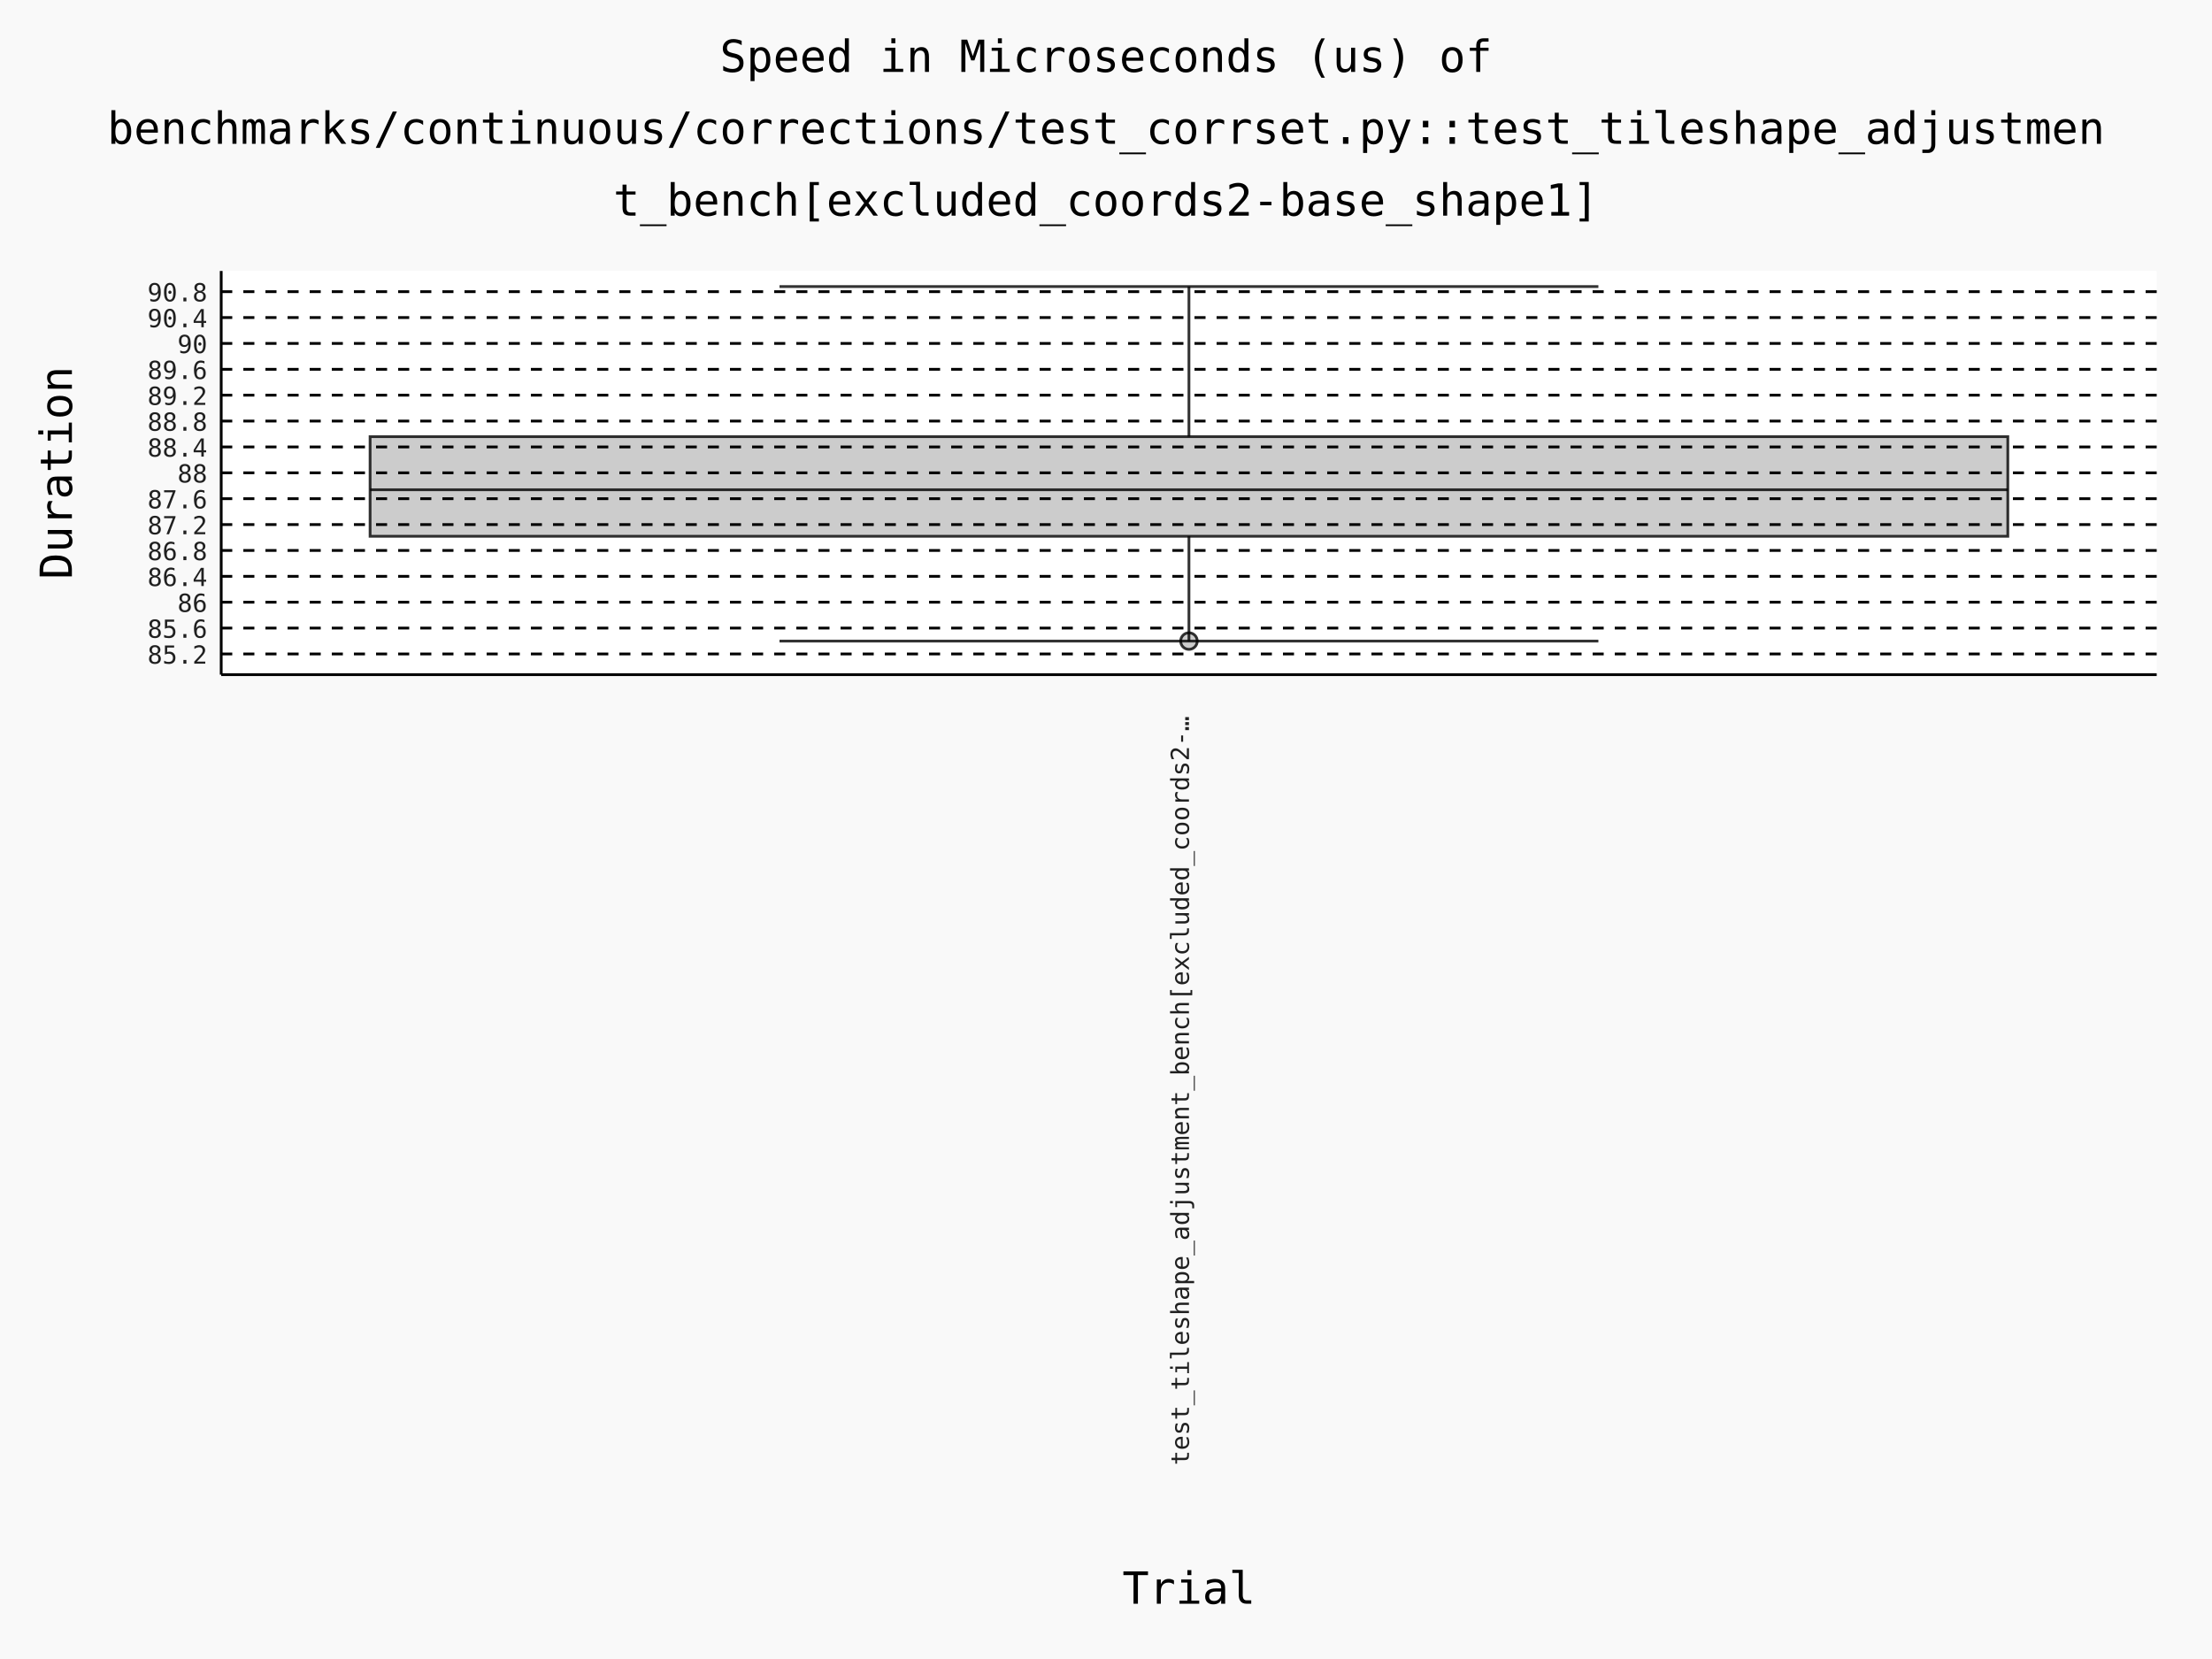
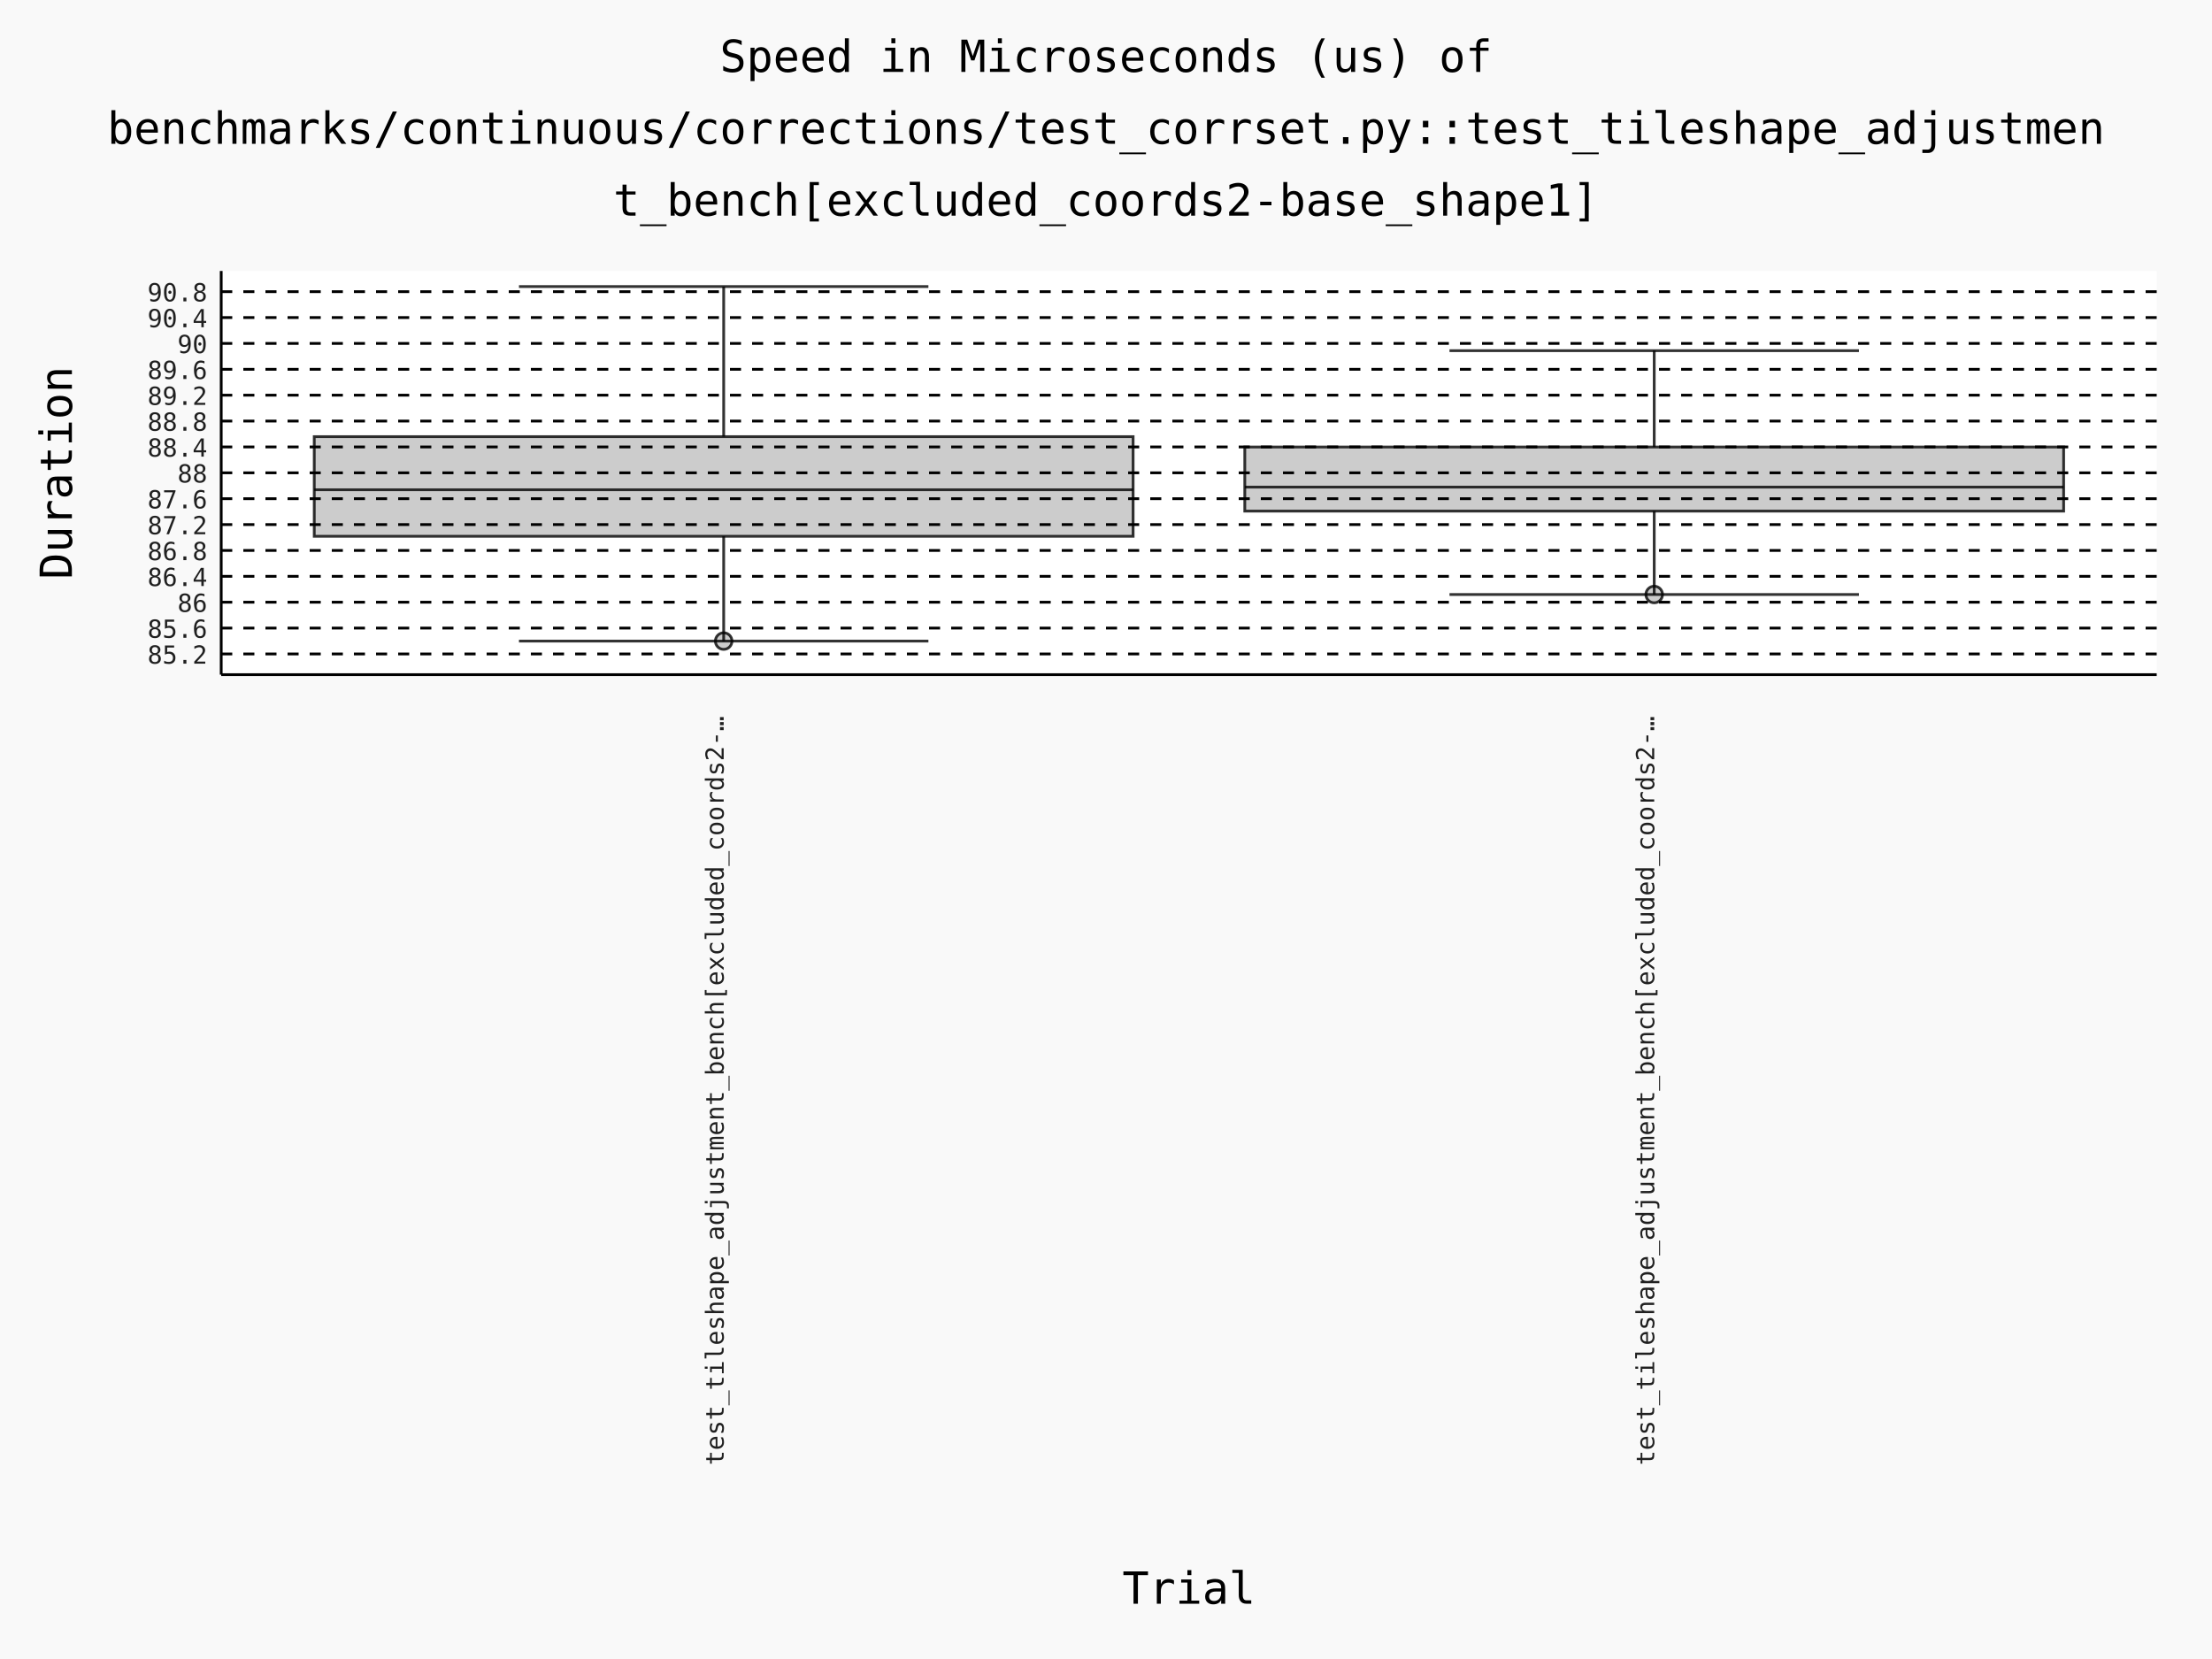
- <svg xmlns="http://www.w3.org/2000/svg" id="chart-2e4562eb-5f63-4116-b292-2b8039331039" class="pygal-chart" viewBox="0 0 800 600">
+ <svg xmlns="http://www.w3.org/2000/svg" id="chart-a663096c-2133-4700-b698-0cf0bafb87c9" class="pygal-chart" viewBox="0 0 800 600">
  <defs>
-     <style type="text/css">#chart-2e4562eb-5f63-4116-b292-2b8039331039{-webkit-user-select:none;-webkit-font-smoothing:antialiased;font-family:Consolas,"Deja Vu Sans Mono","Bitstream Vera Sans Mono","Courier New",monospace}#chart-2e4562eb-5f63-4116-b292-2b8039331039 .title{font-family:Consolas,"Deja Vu Sans Mono","Bitstream Vera Sans Mono","Courier New",monospace;font-size:16px}#chart-2e4562eb-5f63-4116-b292-2b8039331039 .legends .legend text{font-family:Consolas,"Deja Vu Sans Mono","Bitstream Vera Sans Mono","Courier New",monospace;font-size:14px}#chart-2e4562eb-5f63-4116-b292-2b8039331039 .axis text{font-family:Consolas,"Deja Vu Sans Mono","Bitstream Vera Sans Mono","Courier New",monospace;font-size:10px}#chart-2e4562eb-5f63-4116-b292-2b8039331039 .axis text.major{font-family:Consolas,"Deja Vu Sans Mono","Bitstream Vera Sans Mono","Courier New",monospace;font-size:10px}#chart-2e4562eb-5f63-4116-b292-2b8039331039 .text-overlay text.value{font-family:Consolas,"Deja Vu Sans Mono","Bitstream Vera Sans Mono","Courier New",monospace;font-size:16px}#chart-2e4562eb-5f63-4116-b292-2b8039331039 .text-overlay text.label{font-family:Consolas,"Deja Vu Sans Mono","Bitstream Vera Sans Mono","Courier New",monospace;font-size:10px}#chart-2e4562eb-5f63-4116-b292-2b8039331039 .tooltip{font-family:Consolas,"Deja Vu Sans Mono","Bitstream Vera Sans Mono","Courier New",monospace;font-size:14px}#chart-2e4562eb-5f63-4116-b292-2b8039331039 text.no_data{font-family:Consolas,"Deja Vu Sans Mono","Bitstream Vera Sans Mono","Courier New",monospace;font-size:64px}
- #chart-2e4562eb-5f63-4116-b292-2b8039331039{background-color:rgba(249,249,249,1)}#chart-2e4562eb-5f63-4116-b292-2b8039331039 path,#chart-2e4562eb-5f63-4116-b292-2b8039331039 line,#chart-2e4562eb-5f63-4116-b292-2b8039331039 rect,#chart-2e4562eb-5f63-4116-b292-2b8039331039 circle{-webkit-transition:150ms;-moz-transition:150ms;transition:150ms}#chart-2e4562eb-5f63-4116-b292-2b8039331039 .graph &gt; .background{fill:rgba(249,249,249,1)}#chart-2e4562eb-5f63-4116-b292-2b8039331039 .plot &gt; .background{fill:rgba(255,255,255,1)}#chart-2e4562eb-5f63-4116-b292-2b8039331039 .graph{fill:rgba(0,0,0,.87)}#chart-2e4562eb-5f63-4116-b292-2b8039331039 text.no_data{fill:rgba(0,0,0,1)}#chart-2e4562eb-5f63-4116-b292-2b8039331039 .title{fill:rgba(0,0,0,1)}#chart-2e4562eb-5f63-4116-b292-2b8039331039 .legends .legend text{fill:rgba(0,0,0,.87)}#chart-2e4562eb-5f63-4116-b292-2b8039331039 .legends .legend:hover text{fill:rgba(0,0,0,1)}#chart-2e4562eb-5f63-4116-b292-2b8039331039 .axis .line{stroke:rgba(0,0,0,1)}#chart-2e4562eb-5f63-4116-b292-2b8039331039 .axis .guide.line{stroke:rgba(0,0,0,.54)}#chart-2e4562eb-5f63-4116-b292-2b8039331039 .axis .major.line{stroke:rgba(0,0,0,.87)}#chart-2e4562eb-5f63-4116-b292-2b8039331039 .axis text.major{fill:rgba(0,0,0,1)}#chart-2e4562eb-5f63-4116-b292-2b8039331039 .axis.y .guides:hover .guide.line,#chart-2e4562eb-5f63-4116-b292-2b8039331039 .line-graph .axis.x .guides:hover .guide.line,#chart-2e4562eb-5f63-4116-b292-2b8039331039 .stackedline-graph .axis.x .guides:hover .guide.line,#chart-2e4562eb-5f63-4116-b292-2b8039331039 .xy-graph .axis.x .guides:hover .guide.line{stroke:rgba(0,0,0,1)}#chart-2e4562eb-5f63-4116-b292-2b8039331039 .axis .guides:hover text{fill:rgba(0,0,0,1)}#chart-2e4562eb-5f63-4116-b292-2b8039331039 .reactive{fill-opacity:.7;stroke-opacity:.8;stroke-width:1}#chart-2e4562eb-5f63-4116-b292-2b8039331039 .ci{stroke:rgba(0,0,0,.87)}#chart-2e4562eb-5f63-4116-b292-2b8039331039 .reactive.active,#chart-2e4562eb-5f63-4116-b292-2b8039331039 .active .reactive{fill-opacity:.8;stroke-opacity:.9;stroke-width:4}#chart-2e4562eb-5f63-4116-b292-2b8039331039 .ci .reactive.active{stroke-width:1.5}#chart-2e4562eb-5f63-4116-b292-2b8039331039 .series text{fill:rgba(0,0,0,1)}#chart-2e4562eb-5f63-4116-b292-2b8039331039 .tooltip rect{fill:rgba(255,255,255,1);stroke:rgba(0,0,0,1);-webkit-transition:opacity 150ms;-moz-transition:opacity 150ms;transition:opacity 150ms}#chart-2e4562eb-5f63-4116-b292-2b8039331039 .tooltip .label{fill:rgba(0,0,0,.87)}#chart-2e4562eb-5f63-4116-b292-2b8039331039 .tooltip .label{fill:rgba(0,0,0,.87)}#chart-2e4562eb-5f63-4116-b292-2b8039331039 .tooltip .legend{font-size:.8em;fill:rgba(0,0,0,.54)}#chart-2e4562eb-5f63-4116-b292-2b8039331039 .tooltip .x_label{font-size:.6em;fill:rgba(0,0,0,1)}#chart-2e4562eb-5f63-4116-b292-2b8039331039 .tooltip .xlink{font-size:.5em;text-decoration:underline}#chart-2e4562eb-5f63-4116-b292-2b8039331039 .tooltip .value{font-size:1.5em}#chart-2e4562eb-5f63-4116-b292-2b8039331039 .bound{font-size:.5em}#chart-2e4562eb-5f63-4116-b292-2b8039331039 .max-value{font-size:.75em;fill:rgba(0,0,0,.54)}#chart-2e4562eb-5f63-4116-b292-2b8039331039 .map-element{fill:rgba(255,255,255,1);stroke:rgba(0,0,0,.54) !important}#chart-2e4562eb-5f63-4116-b292-2b8039331039 .map-element .reactive{fill-opacity:inherit;stroke-opacity:inherit}#chart-2e4562eb-5f63-4116-b292-2b8039331039 .color-0,#chart-2e4562eb-5f63-4116-b292-2b8039331039 .color-0 a:visited{stroke:#000000;fill:#000000}#chart-2e4562eb-5f63-4116-b292-2b8039331039 .text-overlay .color-0 text{fill:white}
- #chart-2e4562eb-5f63-4116-b292-2b8039331039 text.no_data{text-anchor:middle}#chart-2e4562eb-5f63-4116-b292-2b8039331039 .guide.line{fill:none}#chart-2e4562eb-5f63-4116-b292-2b8039331039 .centered{text-anchor:middle}#chart-2e4562eb-5f63-4116-b292-2b8039331039 .title{text-anchor:middle}#chart-2e4562eb-5f63-4116-b292-2b8039331039 .legends .legend text{fill-opacity:1}#chart-2e4562eb-5f63-4116-b292-2b8039331039 .axis.x text{text-anchor:middle}#chart-2e4562eb-5f63-4116-b292-2b8039331039 .axis.x:not(.web) text[transform]{text-anchor:start}#chart-2e4562eb-5f63-4116-b292-2b8039331039 .axis.x:not(.web) text[transform].backwards{text-anchor:end}#chart-2e4562eb-5f63-4116-b292-2b8039331039 .axis.y text{text-anchor:end}#chart-2e4562eb-5f63-4116-b292-2b8039331039 .axis.y text[transform].backwards{text-anchor:start}#chart-2e4562eb-5f63-4116-b292-2b8039331039 .axis.y2 text{text-anchor:start}#chart-2e4562eb-5f63-4116-b292-2b8039331039 .axis.y2 text[transform].backwards{text-anchor:end}#chart-2e4562eb-5f63-4116-b292-2b8039331039 .axis .guide.line{stroke-dasharray:4,4;stroke:black}#chart-2e4562eb-5f63-4116-b292-2b8039331039 .axis .major.guide.line{stroke-dasharray:6,6;stroke:black}#chart-2e4562eb-5f63-4116-b292-2b8039331039 .horizontal .axis.y .guide.line,#chart-2e4562eb-5f63-4116-b292-2b8039331039 .horizontal .axis.y2 .guide.line,#chart-2e4562eb-5f63-4116-b292-2b8039331039 .vertical .axis.x .guide.line{opacity:0}#chart-2e4562eb-5f63-4116-b292-2b8039331039 .horizontal .axis.always_show .guide.line,#chart-2e4562eb-5f63-4116-b292-2b8039331039 .vertical .axis.always_show .guide.line{opacity:1 !important}#chart-2e4562eb-5f63-4116-b292-2b8039331039 .axis.y .guides:hover .guide.line,#chart-2e4562eb-5f63-4116-b292-2b8039331039 .axis.y2 .guides:hover .guide.line,#chart-2e4562eb-5f63-4116-b292-2b8039331039 .axis.x .guides:hover .guide.line{opacity:1}#chart-2e4562eb-5f63-4116-b292-2b8039331039 .axis .guides:hover text{opacity:1}#chart-2e4562eb-5f63-4116-b292-2b8039331039 .nofill{fill:none}#chart-2e4562eb-5f63-4116-b292-2b8039331039 .subtle-fill{fill-opacity:.2}#chart-2e4562eb-5f63-4116-b292-2b8039331039 .dot{stroke-width:1px;fill-opacity:1;stroke-opacity:1}#chart-2e4562eb-5f63-4116-b292-2b8039331039 .dot.active{stroke-width:5px}#chart-2e4562eb-5f63-4116-b292-2b8039331039 .dot.negative{fill:transparent}#chart-2e4562eb-5f63-4116-b292-2b8039331039 text,#chart-2e4562eb-5f63-4116-b292-2b8039331039 tspan{stroke:none !important}#chart-2e4562eb-5f63-4116-b292-2b8039331039 .series text.active{opacity:1}#chart-2e4562eb-5f63-4116-b292-2b8039331039 .tooltip rect{fill-opacity:.95;stroke-width:.5}#chart-2e4562eb-5f63-4116-b292-2b8039331039 .tooltip text{fill-opacity:1}#chart-2e4562eb-5f63-4116-b292-2b8039331039 .showable{visibility:hidden}#chart-2e4562eb-5f63-4116-b292-2b8039331039 .showable.shown{visibility:visible}#chart-2e4562eb-5f63-4116-b292-2b8039331039 .gauge-background{fill:rgba(229,229,229,1);stroke:none}#chart-2e4562eb-5f63-4116-b292-2b8039331039 .bg-lines{stroke:rgba(249,249,249,1);stroke-width:2px}
+     <style type="text/css">#chart-a663096c-2133-4700-b698-0cf0bafb87c9{-webkit-user-select:none;-webkit-font-smoothing:antialiased;font-family:Consolas,"Deja Vu Sans Mono","Bitstream Vera Sans Mono","Courier New",monospace}#chart-a663096c-2133-4700-b698-0cf0bafb87c9 .title{font-family:Consolas,"Deja Vu Sans Mono","Bitstream Vera Sans Mono","Courier New",monospace;font-size:16px}#chart-a663096c-2133-4700-b698-0cf0bafb87c9 .legends .legend text{font-family:Consolas,"Deja Vu Sans Mono","Bitstream Vera Sans Mono","Courier New",monospace;font-size:14px}#chart-a663096c-2133-4700-b698-0cf0bafb87c9 .axis text{font-family:Consolas,"Deja Vu Sans Mono","Bitstream Vera Sans Mono","Courier New",monospace;font-size:10px}#chart-a663096c-2133-4700-b698-0cf0bafb87c9 .axis text.major{font-family:Consolas,"Deja Vu Sans Mono","Bitstream Vera Sans Mono","Courier New",monospace;font-size:10px}#chart-a663096c-2133-4700-b698-0cf0bafb87c9 .text-overlay text.value{font-family:Consolas,"Deja Vu Sans Mono","Bitstream Vera Sans Mono","Courier New",monospace;font-size:16px}#chart-a663096c-2133-4700-b698-0cf0bafb87c9 .text-overlay text.label{font-family:Consolas,"Deja Vu Sans Mono","Bitstream Vera Sans Mono","Courier New",monospace;font-size:10px}#chart-a663096c-2133-4700-b698-0cf0bafb87c9 .tooltip{font-family:Consolas,"Deja Vu Sans Mono","Bitstream Vera Sans Mono","Courier New",monospace;font-size:14px}#chart-a663096c-2133-4700-b698-0cf0bafb87c9 text.no_data{font-family:Consolas,"Deja Vu Sans Mono","Bitstream Vera Sans Mono","Courier New",monospace;font-size:64px}
+ #chart-a663096c-2133-4700-b698-0cf0bafb87c9{background-color:rgba(249,249,249,1)}#chart-a663096c-2133-4700-b698-0cf0bafb87c9 path,#chart-a663096c-2133-4700-b698-0cf0bafb87c9 line,#chart-a663096c-2133-4700-b698-0cf0bafb87c9 rect,#chart-a663096c-2133-4700-b698-0cf0bafb87c9 circle{-webkit-transition:150ms;-moz-transition:150ms;transition:150ms}#chart-a663096c-2133-4700-b698-0cf0bafb87c9 .graph &gt; .background{fill:rgba(249,249,249,1)}#chart-a663096c-2133-4700-b698-0cf0bafb87c9 .plot &gt; .background{fill:rgba(255,255,255,1)}#chart-a663096c-2133-4700-b698-0cf0bafb87c9 .graph{fill:rgba(0,0,0,.87)}#chart-a663096c-2133-4700-b698-0cf0bafb87c9 text.no_data{fill:rgba(0,0,0,1)}#chart-a663096c-2133-4700-b698-0cf0bafb87c9 .title{fill:rgba(0,0,0,1)}#chart-a663096c-2133-4700-b698-0cf0bafb87c9 .legends .legend text{fill:rgba(0,0,0,.87)}#chart-a663096c-2133-4700-b698-0cf0bafb87c9 .legends .legend:hover text{fill:rgba(0,0,0,1)}#chart-a663096c-2133-4700-b698-0cf0bafb87c9 .axis .line{stroke:rgba(0,0,0,1)}#chart-a663096c-2133-4700-b698-0cf0bafb87c9 .axis .guide.line{stroke:rgba(0,0,0,.54)}#chart-a663096c-2133-4700-b698-0cf0bafb87c9 .axis .major.line{stroke:rgba(0,0,0,.87)}#chart-a663096c-2133-4700-b698-0cf0bafb87c9 .axis text.major{fill:rgba(0,0,0,1)}#chart-a663096c-2133-4700-b698-0cf0bafb87c9 .axis.y .guides:hover .guide.line,#chart-a663096c-2133-4700-b698-0cf0bafb87c9 .line-graph .axis.x .guides:hover .guide.line,#chart-a663096c-2133-4700-b698-0cf0bafb87c9 .stackedline-graph .axis.x .guides:hover .guide.line,#chart-a663096c-2133-4700-b698-0cf0bafb87c9 .xy-graph .axis.x .guides:hover .guide.line{stroke:rgba(0,0,0,1)}#chart-a663096c-2133-4700-b698-0cf0bafb87c9 .axis .guides:hover text{fill:rgba(0,0,0,1)}#chart-a663096c-2133-4700-b698-0cf0bafb87c9 .reactive{fill-opacity:.7;stroke-opacity:.8;stroke-width:1}#chart-a663096c-2133-4700-b698-0cf0bafb87c9 .ci{stroke:rgba(0,0,0,.87)}#chart-a663096c-2133-4700-b698-0cf0bafb87c9 .reactive.active,#chart-a663096c-2133-4700-b698-0cf0bafb87c9 .active .reactive{fill-opacity:.8;stroke-opacity:.9;stroke-width:4}#chart-a663096c-2133-4700-b698-0cf0bafb87c9 .ci .reactive.active{stroke-width:1.5}#chart-a663096c-2133-4700-b698-0cf0bafb87c9 .series text{fill:rgba(0,0,0,1)}#chart-a663096c-2133-4700-b698-0cf0bafb87c9 .tooltip rect{fill:rgba(255,255,255,1);stroke:rgba(0,0,0,1);-webkit-transition:opacity 150ms;-moz-transition:opacity 150ms;transition:opacity 150ms}#chart-a663096c-2133-4700-b698-0cf0bafb87c9 .tooltip .label{fill:rgba(0,0,0,.87)}#chart-a663096c-2133-4700-b698-0cf0bafb87c9 .tooltip .label{fill:rgba(0,0,0,.87)}#chart-a663096c-2133-4700-b698-0cf0bafb87c9 .tooltip .legend{font-size:.8em;fill:rgba(0,0,0,.54)}#chart-a663096c-2133-4700-b698-0cf0bafb87c9 .tooltip .x_label{font-size:.6em;fill:rgba(0,0,0,1)}#chart-a663096c-2133-4700-b698-0cf0bafb87c9 .tooltip .xlink{font-size:.5em;text-decoration:underline}#chart-a663096c-2133-4700-b698-0cf0bafb87c9 .tooltip .value{font-size:1.5em}#chart-a663096c-2133-4700-b698-0cf0bafb87c9 .bound{font-size:.5em}#chart-a663096c-2133-4700-b698-0cf0bafb87c9 .max-value{font-size:.75em;fill:rgba(0,0,0,.54)}#chart-a663096c-2133-4700-b698-0cf0bafb87c9 .map-element{fill:rgba(255,255,255,1);stroke:rgba(0,0,0,.54) !important}#chart-a663096c-2133-4700-b698-0cf0bafb87c9 .map-element .reactive{fill-opacity:inherit;stroke-opacity:inherit}#chart-a663096c-2133-4700-b698-0cf0bafb87c9 .color-0,#chart-a663096c-2133-4700-b698-0cf0bafb87c9 .color-0 a:visited{stroke:#000000;fill:#000000}#chart-a663096c-2133-4700-b698-0cf0bafb87c9 .color-1,#chart-a663096c-2133-4700-b698-0cf0bafb87c9 .color-1 a:visited{stroke:#000000;fill:#000000}#chart-a663096c-2133-4700-b698-0cf0bafb87c9 .text-overlay .color-0 text{fill:white}#chart-a663096c-2133-4700-b698-0cf0bafb87c9 .text-overlay .color-1 text{fill:white}
+ #chart-a663096c-2133-4700-b698-0cf0bafb87c9 text.no_data{text-anchor:middle}#chart-a663096c-2133-4700-b698-0cf0bafb87c9 .guide.line{fill:none}#chart-a663096c-2133-4700-b698-0cf0bafb87c9 .centered{text-anchor:middle}#chart-a663096c-2133-4700-b698-0cf0bafb87c9 .title{text-anchor:middle}#chart-a663096c-2133-4700-b698-0cf0bafb87c9 .legends .legend text{fill-opacity:1}#chart-a663096c-2133-4700-b698-0cf0bafb87c9 .axis.x text{text-anchor:middle}#chart-a663096c-2133-4700-b698-0cf0bafb87c9 .axis.x:not(.web) text[transform]{text-anchor:start}#chart-a663096c-2133-4700-b698-0cf0bafb87c9 .axis.x:not(.web) text[transform].backwards{text-anchor:end}#chart-a663096c-2133-4700-b698-0cf0bafb87c9 .axis.y text{text-anchor:end}#chart-a663096c-2133-4700-b698-0cf0bafb87c9 .axis.y text[transform].backwards{text-anchor:start}#chart-a663096c-2133-4700-b698-0cf0bafb87c9 .axis.y2 text{text-anchor:start}#chart-a663096c-2133-4700-b698-0cf0bafb87c9 .axis.y2 text[transform].backwards{text-anchor:end}#chart-a663096c-2133-4700-b698-0cf0bafb87c9 .axis .guide.line{stroke-dasharray:4,4;stroke:black}#chart-a663096c-2133-4700-b698-0cf0bafb87c9 .axis .major.guide.line{stroke-dasharray:6,6;stroke:black}#chart-a663096c-2133-4700-b698-0cf0bafb87c9 .horizontal .axis.y .guide.line,#chart-a663096c-2133-4700-b698-0cf0bafb87c9 .horizontal .axis.y2 .guide.line,#chart-a663096c-2133-4700-b698-0cf0bafb87c9 .vertical .axis.x .guide.line{opacity:0}#chart-a663096c-2133-4700-b698-0cf0bafb87c9 .horizontal .axis.always_show .guide.line,#chart-a663096c-2133-4700-b698-0cf0bafb87c9 .vertical .axis.always_show .guide.line{opacity:1 !important}#chart-a663096c-2133-4700-b698-0cf0bafb87c9 .axis.y .guides:hover .guide.line,#chart-a663096c-2133-4700-b698-0cf0bafb87c9 .axis.y2 .guides:hover .guide.line,#chart-a663096c-2133-4700-b698-0cf0bafb87c9 .axis.x .guides:hover .guide.line{opacity:1}#chart-a663096c-2133-4700-b698-0cf0bafb87c9 .axis .guides:hover text{opacity:1}#chart-a663096c-2133-4700-b698-0cf0bafb87c9 .nofill{fill:none}#chart-a663096c-2133-4700-b698-0cf0bafb87c9 .subtle-fill{fill-opacity:.2}#chart-a663096c-2133-4700-b698-0cf0bafb87c9 .dot{stroke-width:1px;fill-opacity:1;stroke-opacity:1}#chart-a663096c-2133-4700-b698-0cf0bafb87c9 .dot.active{stroke-width:5px}#chart-a663096c-2133-4700-b698-0cf0bafb87c9 .dot.negative{fill:transparent}#chart-a663096c-2133-4700-b698-0cf0bafb87c9 text,#chart-a663096c-2133-4700-b698-0cf0bafb87c9 tspan{stroke:none !important}#chart-a663096c-2133-4700-b698-0cf0bafb87c9 .series text.active{opacity:1}#chart-a663096c-2133-4700-b698-0cf0bafb87c9 .tooltip rect{fill-opacity:.95;stroke-width:.5}#chart-a663096c-2133-4700-b698-0cf0bafb87c9 .tooltip text{fill-opacity:1}#chart-a663096c-2133-4700-b698-0cf0bafb87c9 .showable{visibility:hidden}#chart-a663096c-2133-4700-b698-0cf0bafb87c9 .showable.shown{visibility:visible}#chart-a663096c-2133-4700-b698-0cf0bafb87c9 .gauge-background{fill:rgba(229,229,229,1);stroke:none}#chart-a663096c-2133-4700-b698-0cf0bafb87c9 .bg-lines{stroke:rgba(249,249,249,1);stroke-width:2px}
.tooltip .value{font-size:1em !important}.axis text{font-size:9px !important}</style>
  </defs>
  <g class="graph custombox-graph vertical">
    <rect x="0" y="0" width="800" height="600" class="background" />
    <g transform="translate(80, 98)" class="plot">
      <rect x="0" y="0" width="700.0" height="146.0" class="background" />
      <g class="axis y always_show">
        <path d="M0 146 h700" class="line" />
        <g class="guides">
          <path d="M0 138.513 h700" class="guide line" />
          <text x="-5" y="142.013" class="">85.2</text>
        </g>
        <g class="guides">
          <path d="M0 129.154 h700" class="guide line" />
          <text x="-5" y="132.654" class="">85.6</text>
        </g>
        <g class="guides">
          <path d="M0 119.795 h700" class="guide line" />
          <text x="-5" y="123.295" class="">86</text>
        </g>
        <g class="guides">
          <path d="M0 110.436 h700" class="guide line" />
          <text x="-5" y="113.936" class="">86.4</text>
        </g>
        <g class="guides">
          <path d="M0 101.077 h700" class="guide line" />
          <text x="-5" y="104.577" class="">86.8</text>
        </g>
        <g class="guides">
          <path d="M0 91.718 h700" class="guide line" />
          <text x="-5" y="95.218" class="">87.2</text>
        </g>
        <g class="guides">
          <path d="M0 82.359 h700" class="guide line" />
          <text x="-5" y="85.859" class="">87.6</text>
        </g>
        <g class="guides">
          <path d="M0 73 h700" class="guide line" />
          <text x="-5" y="76.5" class="">88</text>
        </g>
        <g class="guides">
          <path d="M0 63.641 h700" class="guide line" />
          <text x="-5" y="67.141" class="">88.4</text>
        </g>
        <g class="guides">
          <path d="M0 54.282 h700" class="guide line" />
          <text x="-5" y="57.782" class="">88.8</text>
        </g>
        <g class="guides">
          <path d="M0 44.923 h700" class="guide line" />
          <text x="-5" y="48.423" class="">89.2</text>
        </g>
        <g class="guides">
          <path d="M0 35.564 h700" class="guide line" />
          <text x="-5" y="39.064" class="">89.6</text>
        </g>
        <g class="guides">
          <path d="M0 26.205 h700" class="guide line" />
          <text x="-5" y="29.705" class="">90</text>
        </g>
        <g class="guides">
          <path d="M0 16.846 h700" class="guide line" />
          <text x="-5" y="20.346" class="">90.4</text>
        </g>
        <g class="guides">
          <path d="M0 7.487 h700" class="guide line" />
          <text x="-5" y="10.987" class="">90.8</text>
        </g>
      </g>
      <g class="axis x">
        <path d="M0 0 v146" class="line" />
        <g class="guides">
-           <path d="M350 0 v146" class="guide line" />
-           <text x="350.0" y="161.0" class="backwards" transform="rotate(270 350 161)">test_tileshape_adjustment_bench[excluded_coords2-…</text>
+           <path d="M181.731 0 v146" class="guide line" />
+           <text x="181.731" y="161.0" class="backwards" transform="rotate(270 181.7308 161)">test_tileshape_adjustment_bench[excluded_coords2-…</text>
+         </g>
+         <g class="guides">
+           <path d="M518.269 0 v146" class="guide line" />
+           <text x="518.269" y="161.0" class="backwards" transform="rotate(270 518.2692 161)">test_tileshape_adjustment_bench[excluded_coords2-…</text>
        </g>
      </g>
      <g class="series serie-0 color-0">
        <g class="boxes">
          <g class="box">
-             <path stroke-width="3" d="M201.923 133.857 L498.077 133.857" class="reactive tooltip-trigger" />
-             <path stroke-width="3" d="M53.846 79.13 L646.154 79.13" class="reactive tooltip-trigger" />
-             <path stroke-width="3" d="M201.923 5.639 L498.077 5.639" class="reactive tooltip-trigger" />
-             <path stroke-width="2" d="M350 133.857 L350 95.953" class="reactive tooltip-trigger" />
-             <path stroke-width="2" d="M350 5.639 L350 59.921" class="reactive tooltip-trigger" />
-             <rect x="53.846" y="59.921" height="36.032" width="592.308" class="subtle-fill reactive tooltip-trigger" />
-             <circle cx="350" cy="133.857" r="3" class="subtle-fill reactive tooltip-trigger" />
-             <circle cx="350" cy="-42660.147" r="3" class="subtle-fill reactive tooltip-trigger" />
+             <path stroke-width="3" d="M107.692 133.857 L255.769 133.857" class="reactive tooltip-trigger" />
+             <path stroke-width="3" d="M33.654 79.13 L329.808 79.13" class="reactive tooltip-trigger" />
+             <path stroke-width="3" d="M107.692 5.639 L255.769 5.639" class="reactive tooltip-trigger" />
+             <path stroke-width="2" d="M181.731 133.857 L181.731 95.953" class="reactive tooltip-trigger" />
+             <path stroke-width="2" d="M181.731 5.639 L181.731 59.921" class="reactive tooltip-trigger" />
+             <rect x="33.654" y="59.921" height="36.032" width="296.154" class="subtle-fill reactive tooltip-trigger" />
+             <circle cx="181.731" cy="133.857" r="3" class="subtle-fill reactive tooltip-trigger" />
+             <circle cx="181.731" cy="-42660.147" r="3" class="subtle-fill reactive tooltip-trigger" />
+           </g>
+         </g>
+       </g>
+       <g class="series serie-1 color-1">
+         <g class="boxes">
+           <g class="box">
+             <path stroke-width="3" d="M444.231 117.011 L592.308 117.011" class="reactive tooltip-trigger" />
+             <path stroke-width="3" d="M370.192 78.171 L666.346 78.171" class="reactive tooltip-trigger" />
+             <path stroke-width="3" d="M444.231 28.826 L592.308 28.826" class="reactive tooltip-trigger" />
+             <path stroke-width="2" d="M518.269 117.011 L518.269 86.851" class="reactive tooltip-trigger" />
+             <path stroke-width="2" d="M518.269 28.826 L518.269 63.664" class="reactive tooltip-trigger" />
+             <rect x="370.192" y="63.664" height="23.187" width="296.154" class="subtle-fill reactive tooltip-trigger" />
+             <circle cx="518.269" cy="117.011" r="3" class="subtle-fill reactive tooltip-trigger" />
+             <circle cx="518.269" cy="-65963.689" r="3" class="subtle-fill reactive tooltip-trigger" />
          </g>
        </g>
      </g>
    </g>
    <g class="titles">
      <text x="400.0" y="26" class="title plot_title">Speed in Microseconds (us) of</text>
      <text x="400.0" y="52" class="title plot_title">benchmarks/continuous/corrections/test_corrset.py::test_tileshape_adjustmen</text>
      <text x="400.0" y="78" class="title plot_title">t_bench[excluded_coords2-base_shape1]</text>
      <text x="430.0" y="580.0" class="title">Trial</text>
      <text x="0" y="197.0" class="title" transform="rotate(-90 0 171)">Duration</text>
    </g>
    <g transform="translate(80, 98)" class="plot overlay">
      <g class="series serie-0 color-0" />
+       <g class="series serie-1 color-1" />
    </g>
    <g transform="translate(80, 98)" class="plot text-overlay">
      <g class="series serie-0 color-0" />
+       <g class="series serie-1 color-1" />
    </g>
    <g transform="translate(80, 98)" class="plot tooltip-overlay">
      <g transform="translate(0 0)" style="opacity: 0" class="tooltip">
        <rect rx="0" ry="0" width="0" height="0" class="tooltip-box" />
        <g class="text" />
      </g>
    </g>
  </g>
</svg>
